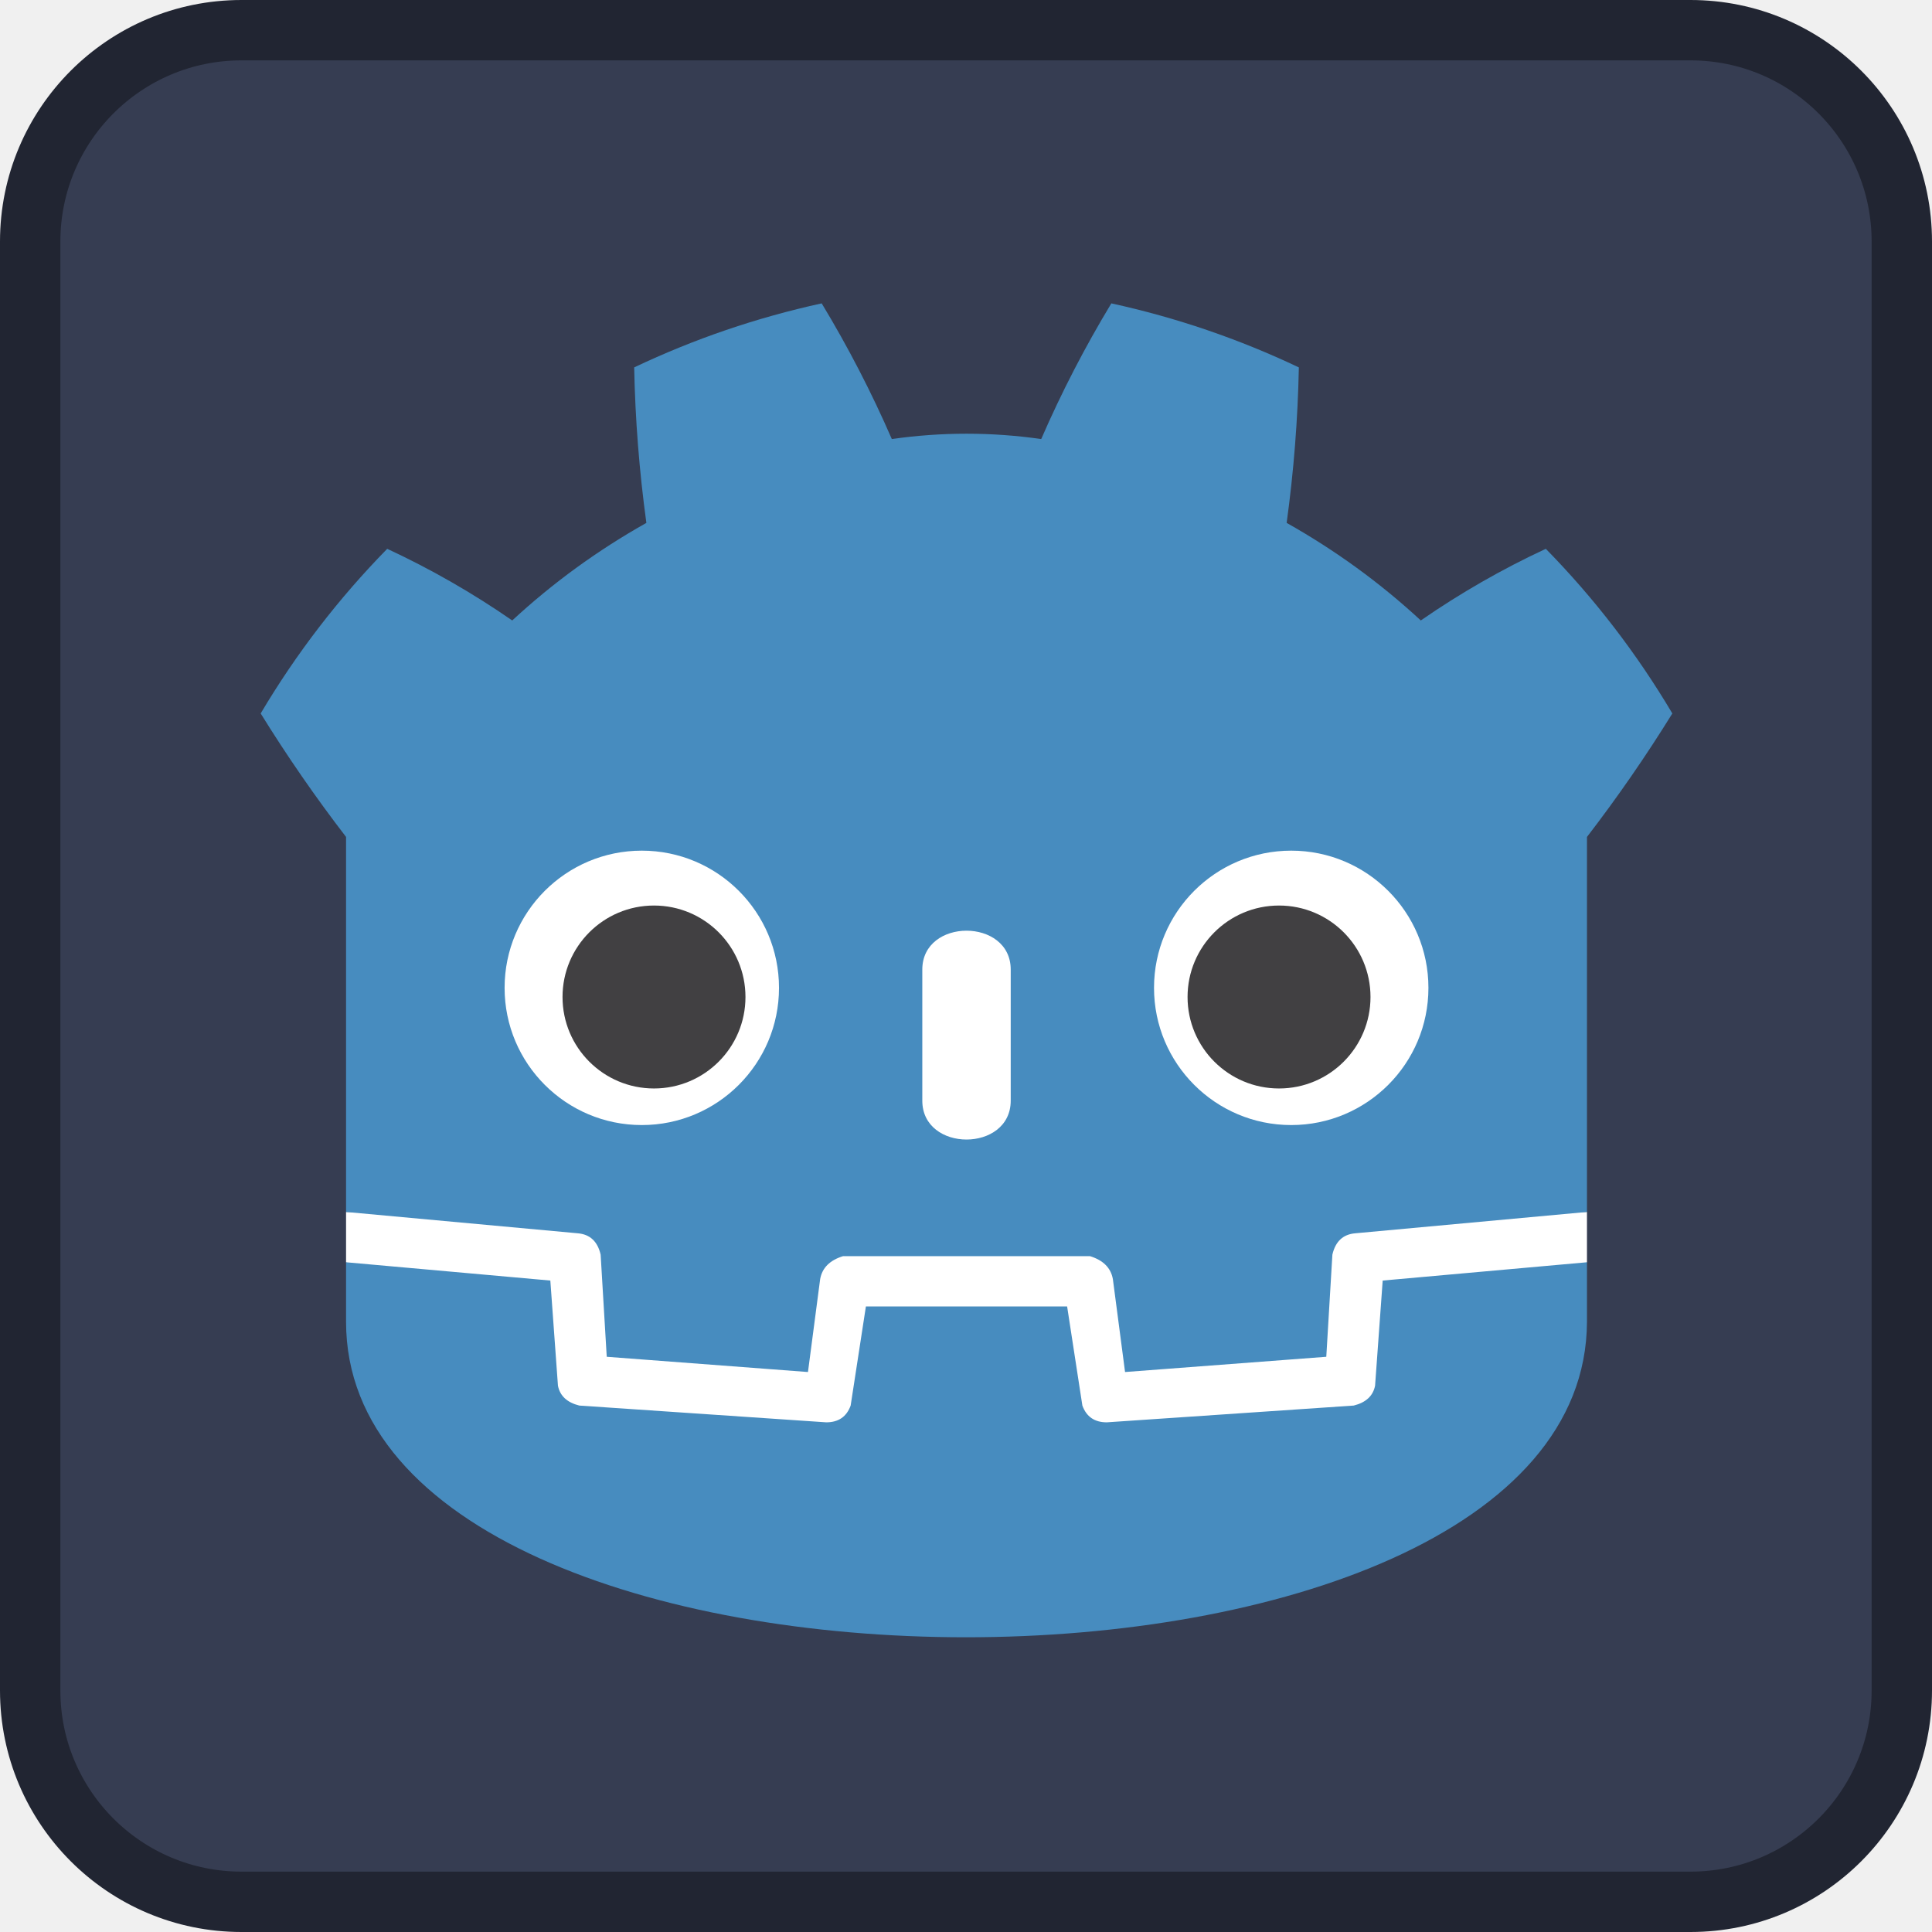
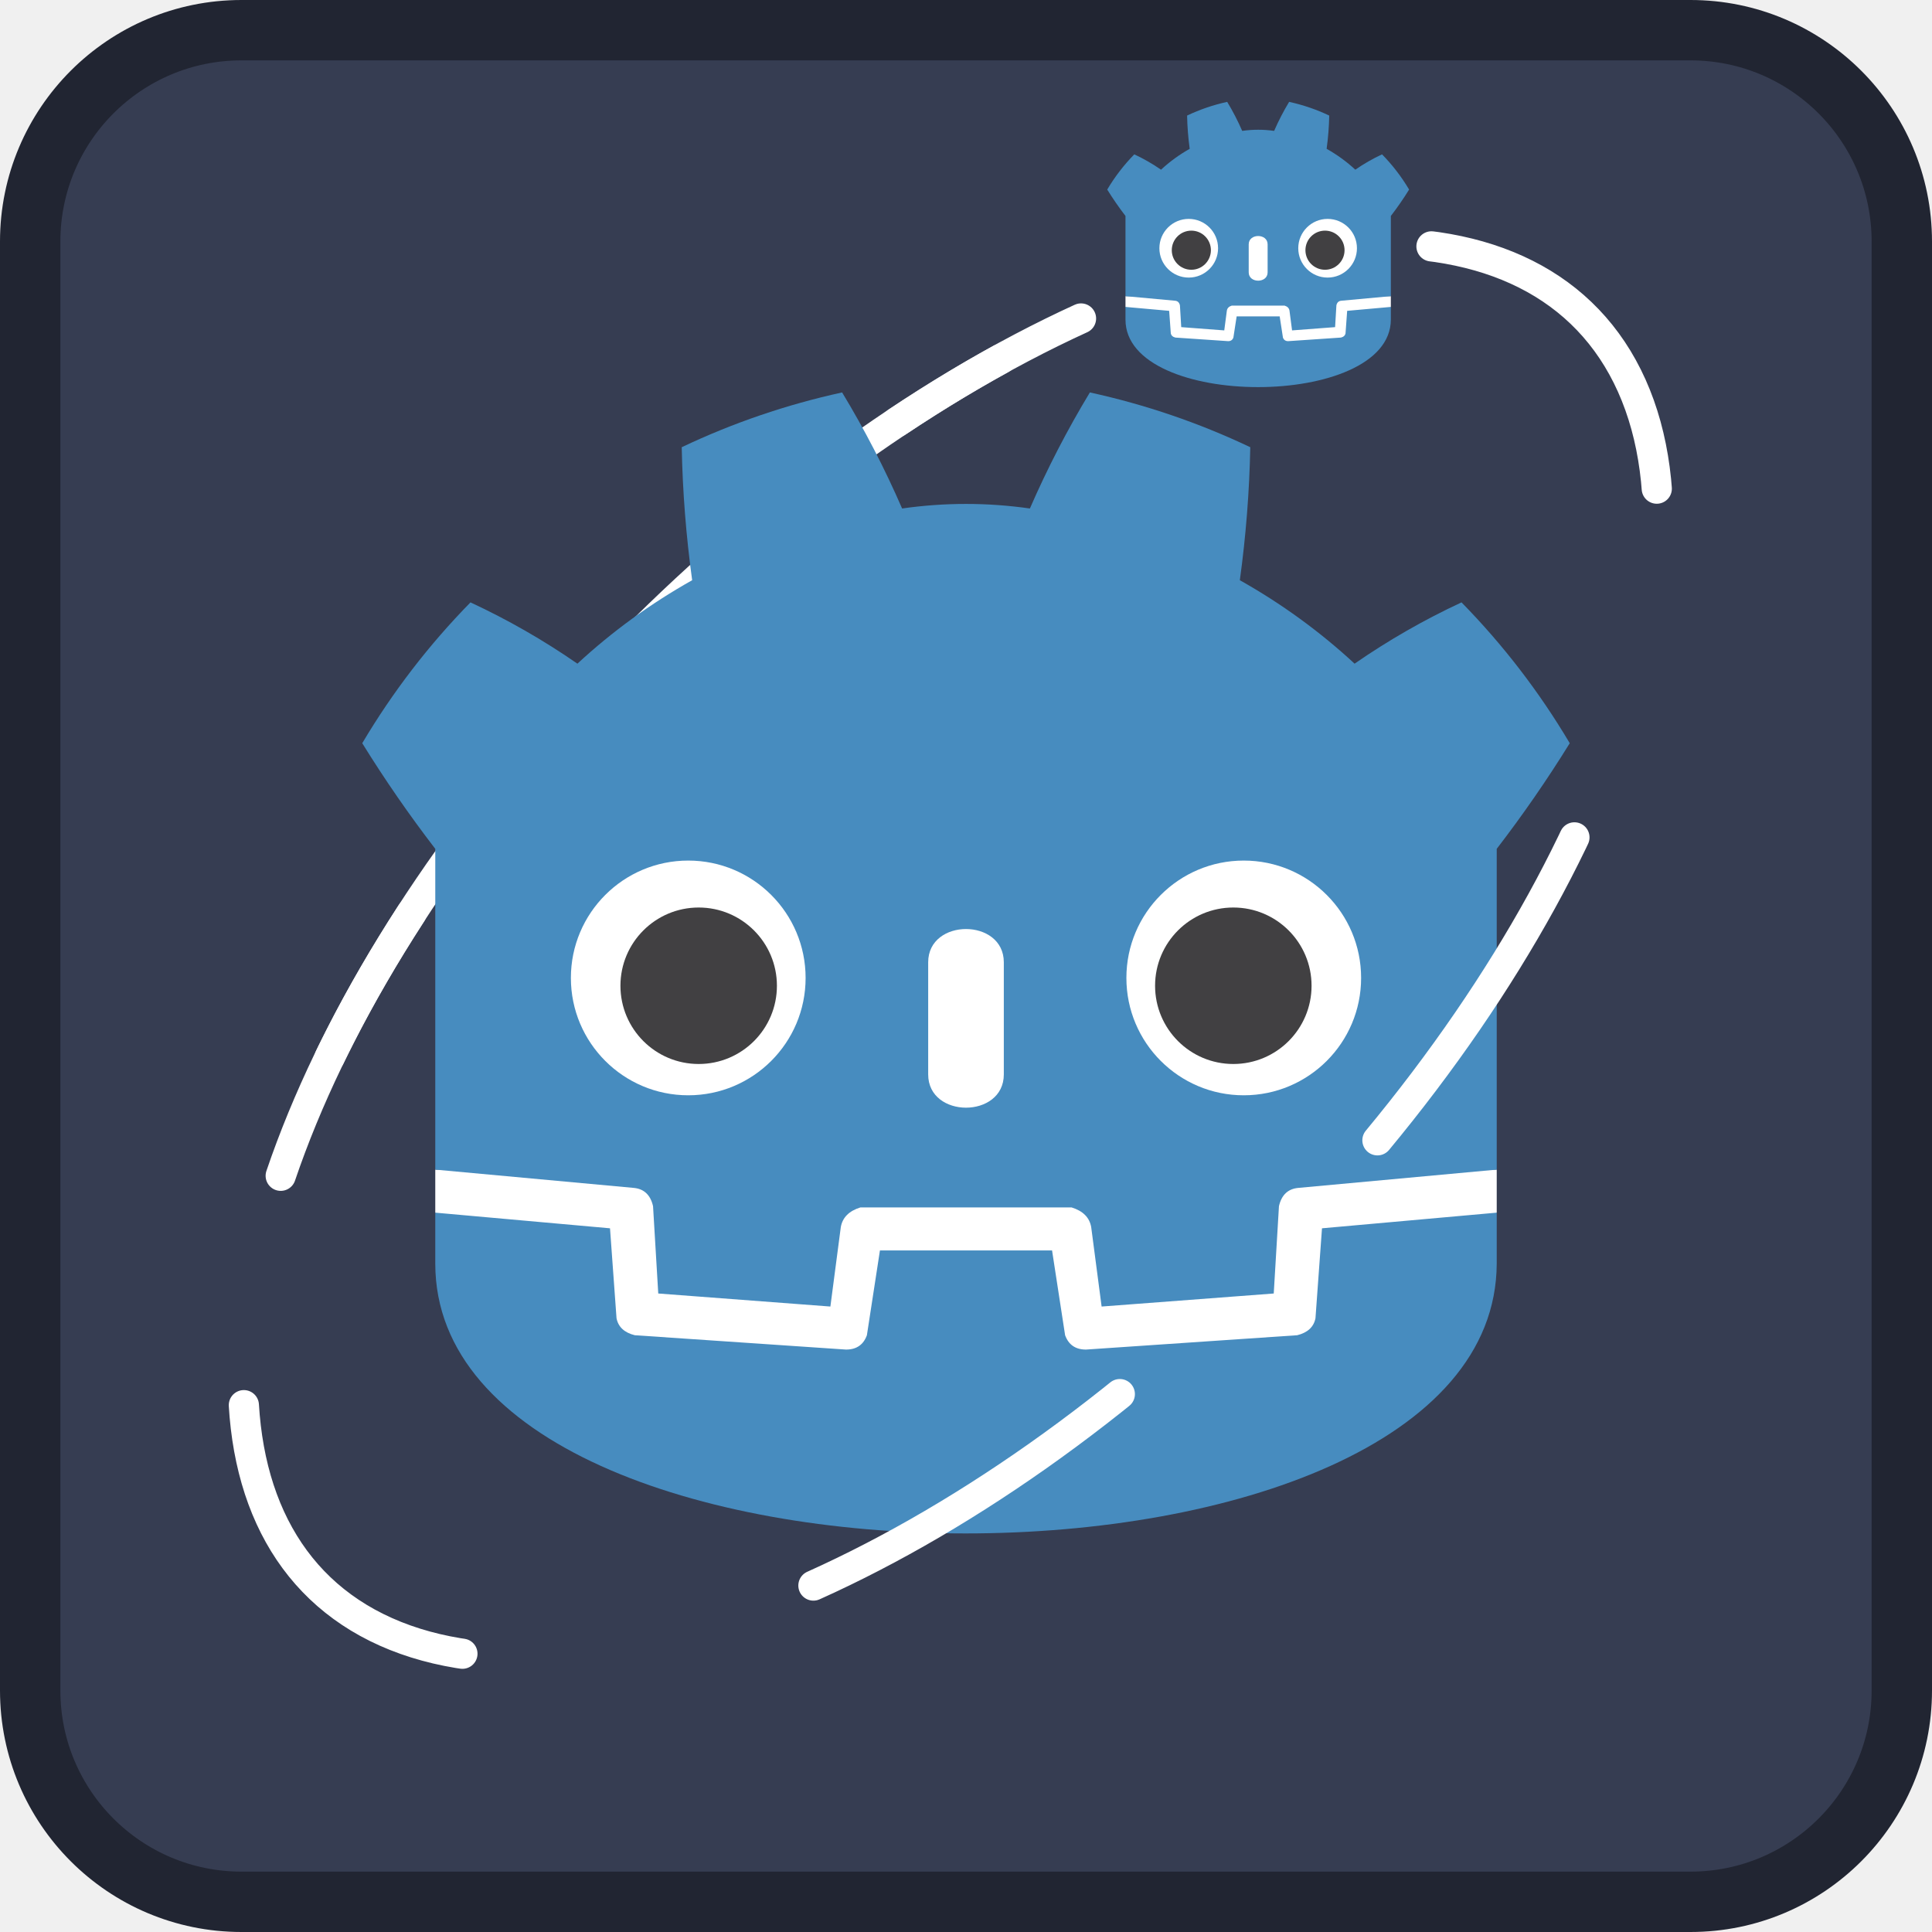
- <svg xmlns="http://www.w3.org/2000/svg" width="128" height="128">
-   <rect width="124" height="124" x="2" y="2" fill="#363d52" stroke="#212532" stroke-width="4" rx="14" />
-   <g fill="#fff" transform="translate(12.322 12.322)scale(.101)">
-     <path d="M105 673v33q407 354 814 0v-33z" />
-     <path fill="#478cbf" d="m105 673 152 14q12 1 15 14l4 67 132 10 8-61q2-11 15-15h162q13 4 15 15l8 61 132-10 4-67q3-13 15-14l152-14V427q30-39 56-81-35-59-83-108-43 20-82 47-40-37-88-64 7-51 8-102-59-28-123-42-26 43-46 89-49-7-98 0-20-46-46-89-64 14-123 42 1 51 8 102-48 27-88 64-39-27-82-47-48 49-83 108 26 42 56 81zm0 33v39c0 276 813 276 814 0v-39l-134 12-5 69q-2 10-14 13l-162 11q-12 0-16-11l-10-65H446l-10 65q-4 11-16 11l-162-11q-12-3-14-13l-5-69z" />
-     <path d="M483 600c0 34 58 34 58 0v-86c0-34-58-34-58 0z" />
-     <circle cx="725" cy="526" r="90" />
-     <circle cx="299" cy="526" r="90" />
+ <svg xmlns="http://www.w3.org/2000/svg" width="128" height="128" version="1.1" id="svg6">
+   <defs id="defs6" />
+   <rect width="124" height="124" x="2" y="2" fill="#363d52" stroke="#212532" stroke-width="4" rx="14" id="rect1" />
+   <path style="display:inline;fill:none;stroke:#ffffff;stroke-width:2;stroke-linecap:round;stroke-dasharray:none;stroke-opacity:1" id="path6" transform="rotate(45)" d="M 68.233,41.932 A 29.405,59.405 0 0 1 63.7,-30.061" />
+   <g fill="#ffffff" transform="matrix(0.08639309,0,0,0.08639309,19.76674,19.34773)" id="g4">
+     <path d="m 105,673 v 33 q 407,354 814,0 v -33 z" id="path1" />
+     <path fill="#478cbf" d="m 105,673 152,14 q 12,1 15,14 l 4,67 132,10 8,-61 q 2,-11 15,-15 h 162 q 13,4 15,15 l 8,61 132,-10 4,-67 q 3,-13 15,-14 L 919,673 V 427 q 30,-39 56,-81 -35,-59 -83,-108 -43,20 -82,47 -40,-37 -88,-64 7,-51 8,-102 -59,-28 -123,-42 -26,43 -46,89 -49,-7 -98,0 -20,-46 -46,-89 -64,14 -123,42 1,51 8,102 -48,27 -88,64 -39,-27 -82,-47 -48,49 -83,108 26,42 56,81 z m 0,33 v 39 c 0,276 813,276 814,0 v -39 l -134,12 -5,69 q -2,10 -14,13 l -162,11 q -12,0 -16,-11 L 578,735 H 446 l -10,65 q -4,11 -16,11 L 258,800 q -12,-3 -14,-13 l -5,-69 z" id="path2" />
+     <path d="m 483,600 c 0,34 58,34 58,0 v -86 c 0,-34 -58,-34 -58,0 z" id="path3" />
+     <circle cx="725" cy="526" r="90" id="circle3" />
+     <circle cx="299" cy="526" r="90" id="circle4" />
+     <g fill="#414042" id="g6">
+       <circle cx="307" cy="532" r="60" id="circle5" />
+       <circle cx="717" cy="532" r="60" id="circle6" />
+     </g>
  </g>
-   <g fill="#414042" transform="translate(12.322 12.322)scale(.101)">
-     <circle cx="307" cy="532" r="60" />
-     <circle cx="717" cy="532" r="60" />
+   <g fill="#ffffff" transform="matrix(0.02159827,0,0,0.02159827,72.29839,5.086011)" id="g4-4">
+     <path d="m 105,673 v 33 q 407,354 814,0 v -33 z" id="path1-2" />
+     <path fill="#478cbf" d="m 105,673 152,14 q 12,1 15,14 l 4,67 132,10 8,-61 q 2,-11 15,-15 h 162 q 13,4 15,15 l 8,61 132,-10 4,-67 q 3,-13 15,-14 L 919,673 V 427 q 30,-39 56,-81 -35,-59 -83,-108 -43,20 -82,47 -40,-37 -88,-64 7,-51 8,-102 -59,-28 -123,-42 -26,43 -46,89 -49,-7 -98,0 -20,-46 -46,-89 -64,14 -123,42 1,51 8,102 -48,27 -88,64 -39,-27 -82,-47 -48,49 -83,108 26,42 56,81 z m 0,33 v 39 c 0,276 813,276 814,0 v -39 l -134,12 -5,69 q -2,10 -14,13 l -162,11 q -12,0 -16,-11 L 578,735 H 446 l -10,65 q -4,11 -16,11 L 258,800 q -12,-3 -14,-13 l -5,-69 z" id="path2-2" />
+     <path d="m 483,600 c 0,34 58,34 58,0 v -86 c 0,-34 -58,-34 -58,0 z" id="path3-9" />
+     <circle cx="725" cy="526" r="90" id="circle3-1" />
+     <circle cx="299" cy="526" r="90" id="circle4-4" />
+     <g fill="#414042" id="g6-9">
+       <circle cx="307" cy="532" r="60" id="circle5-8" />
+       <circle cx="717" cy="532" r="60" id="circle6-5" />
+     </g>
  </g>
+   <path style="fill:none;stroke:#ffffff;stroke-width:2;stroke-linecap:round;stroke-dasharray:24,24;stroke-dashoffset:10;stroke-opacity:1" id="ellipse6" transform="rotate(45)" d="M 61.798,-22.254 A 29.405,59.405 0 0 1 94.509,-58.377 29.405,59.405 0 0 1 118.465,-0.674 29.405,59.405 0 0 1 95.163,58.112 29.405,59.405 0 0 1 62.055,23.497" />
</svg>
